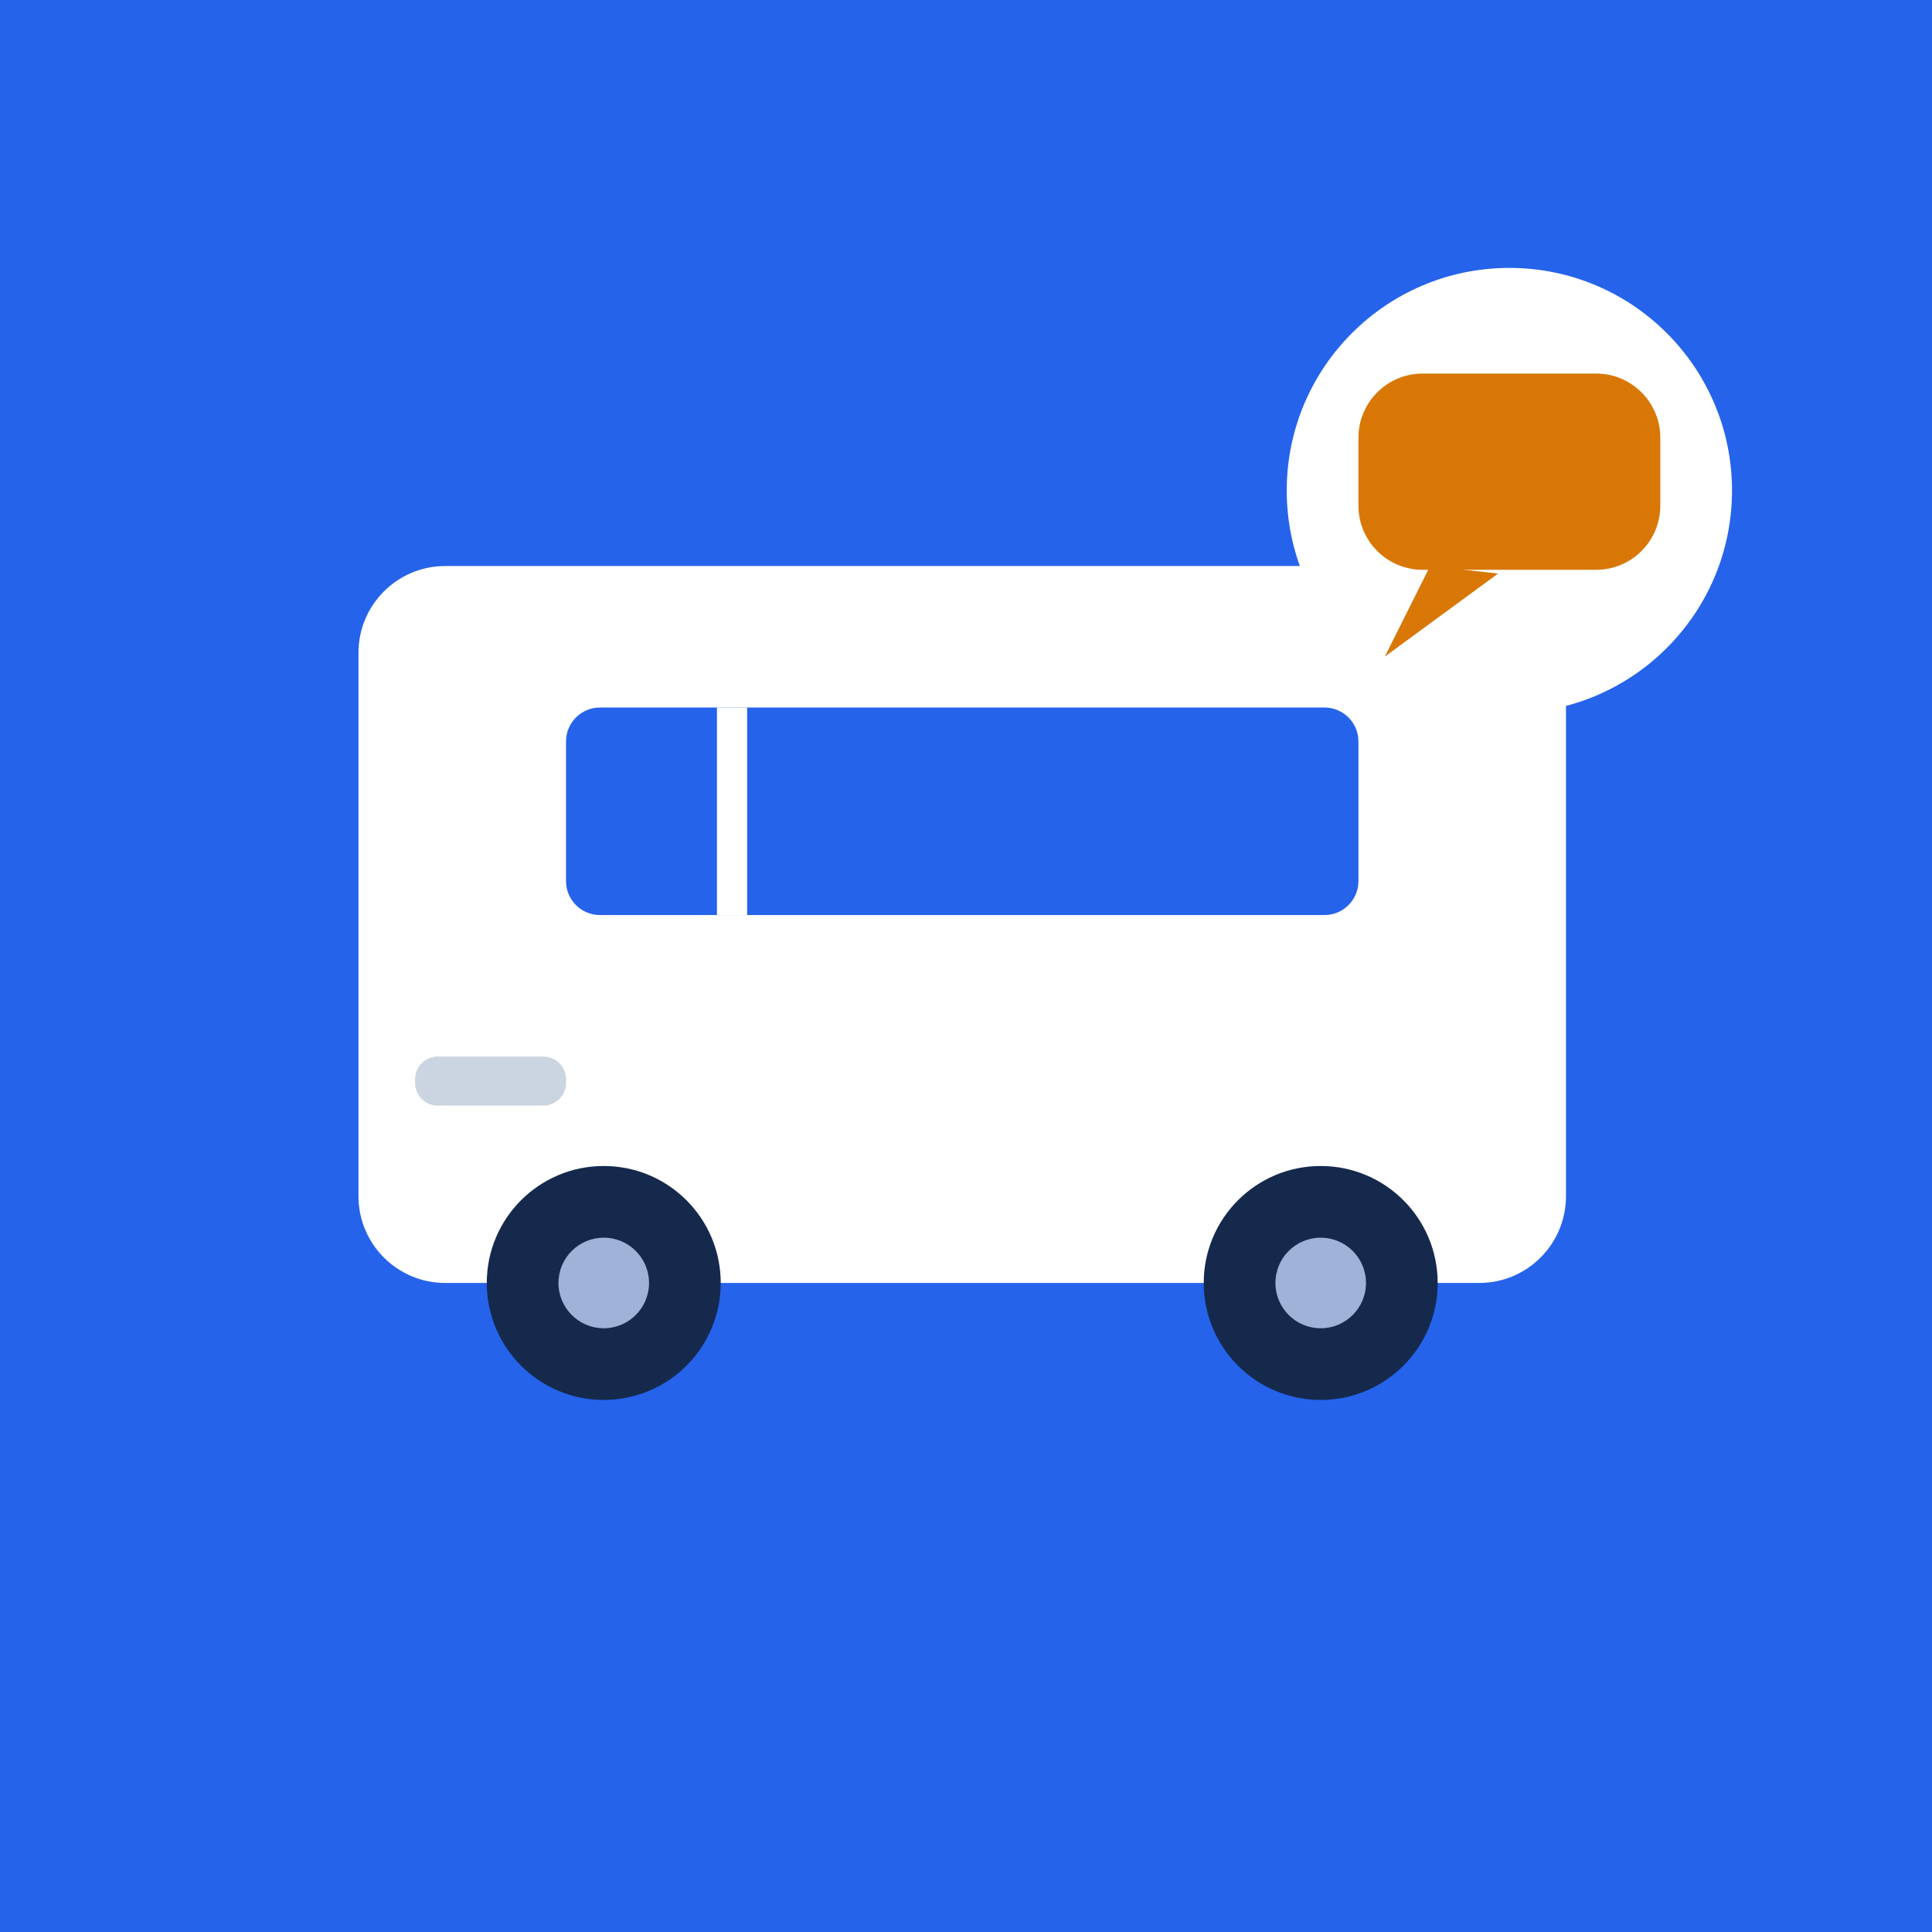
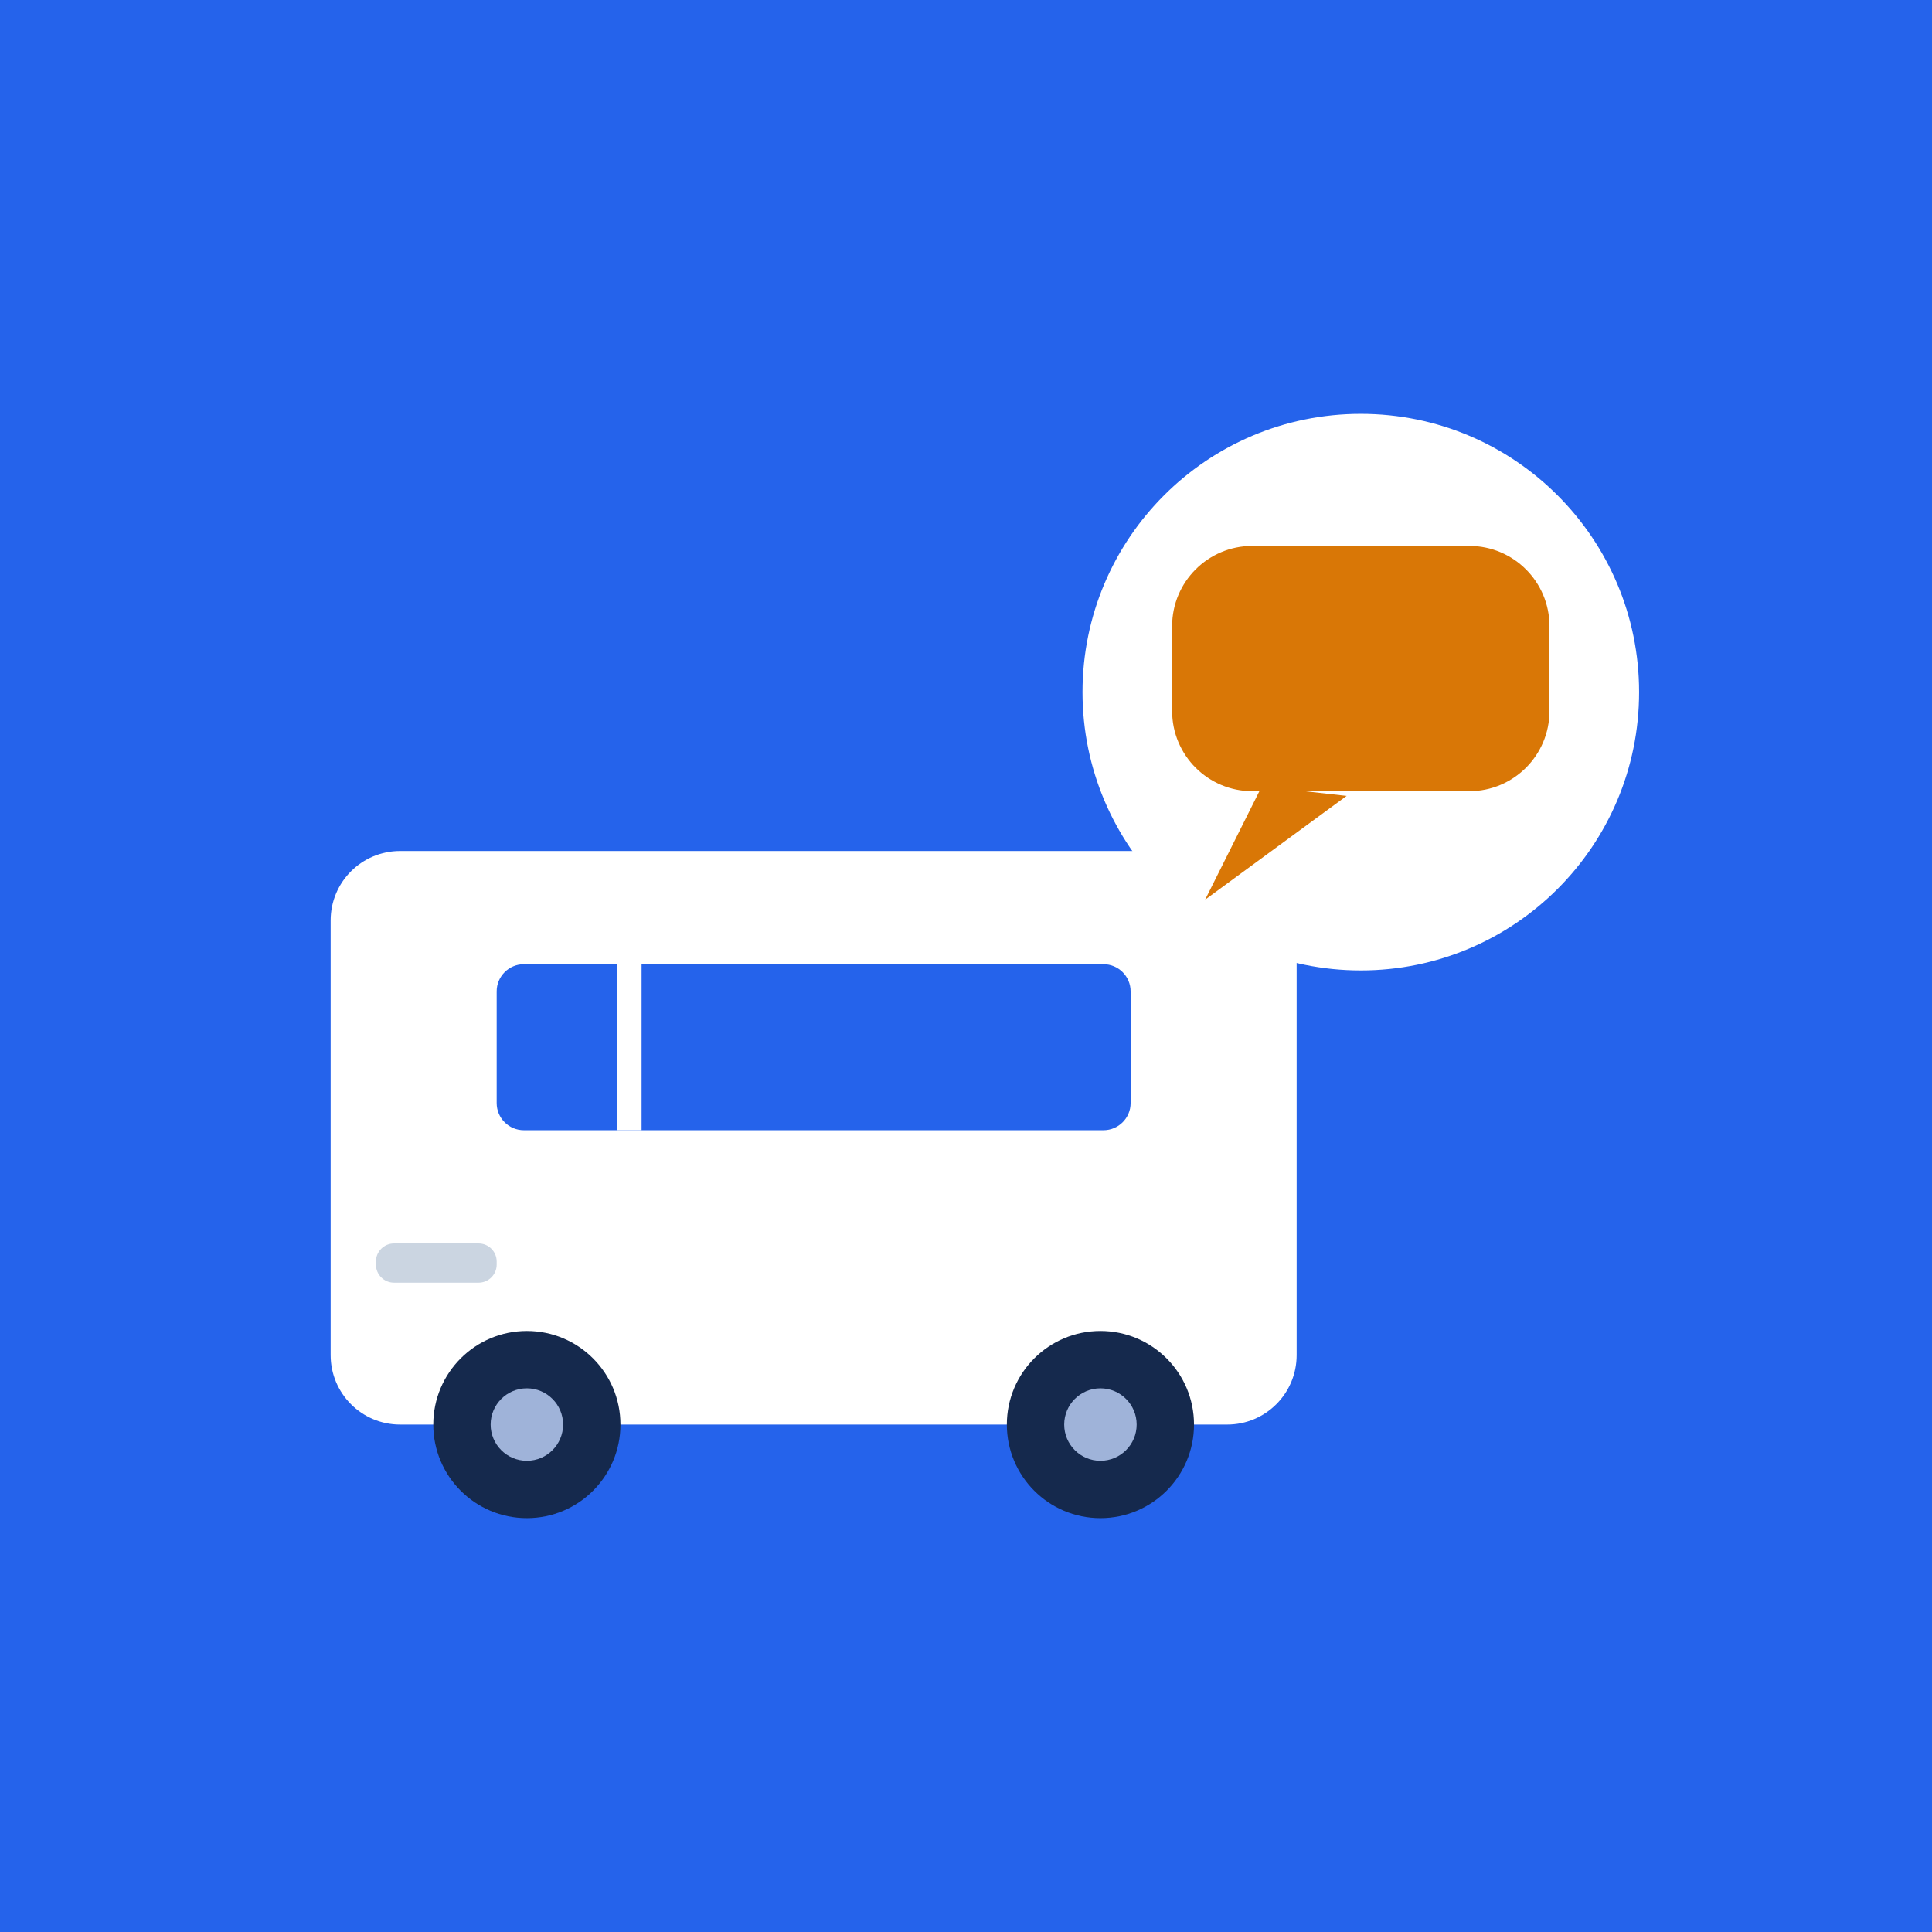
<svg xmlns="http://www.w3.org/2000/svg" width="1024" height="1024" viewBox="0 0 1024 1024">
  <rect width="1024" height="1024" fill="#2563eb" />
-   <rect x="190" y="300" width="640" height="380" rx="46" fill="#ffffff" />
-   <rect x="300" y="375" width="420" height="110" rx="18" fill="#2563eb" />
-   <rect x="380" y="375" width="16" height="110" fill="#ffffff" />
-   <rect x="220" y="560" width="80" height="26" rx="12" fill="#cbd5e1" />
-   <circle cx="320" cy="680" r="62" fill="#15294d" />
-   <circle cx="320" cy="680" r="24" fill="#9fb3d9" />
-   <circle cx="700" cy="680" r="62" fill="#15294d" />
-   <circle cx="700" cy="680" r="24" fill="#9fb3d9" />
-   <circle cx="800" cy="260" r="118" fill="#ffffff" />
-   <rect x="720" y="198" width="160" height="104" rx="34" fill="#d97706" />
-   <polygon points="758,300 734,348 794,304" fill="#d97706" />
+   <g transform="translate(522,512) translate(-600.75,-405.15)">
+     <g transform="translate(510,521) scale(0.8) translate(-510,-521)">
+       <rect x="190" y="300" width="640" height="380" rx="46" fill="#ffffff" />
+       <rect x="300" y="375" width="420" height="110" rx="18" fill="#2563eb" />
+       <rect x="380" y="375" width="16" height="110" fill="#ffffff" />
+       <rect x="220" y="560" width="80" height="26" rx="12" fill="#cbd5e1" />
+       <circle cx="320" cy="680" r="62" fill="#15294d" />
+       <circle cx="320" cy="680" r="24" fill="#9fb3d9" />
+       <circle cx="700" cy="680" r="62" fill="#15294d" />
+       <circle cx="700" cy="680" r="24" fill="#9fb3d9" />
+     </g>
+     <g transform="translate(800,260) scale(1.25) translate(-800,-260)">
+       <circle cx="800" cy="260" r="118" fill="#ffffff" />
+       <rect x="720" y="198" width="160" height="104" rx="34" fill="#d97706" />
+       <polygon points="758,300 734,348 794,304" fill="#d97706" />
+     </g>
+   </g>
</svg>
